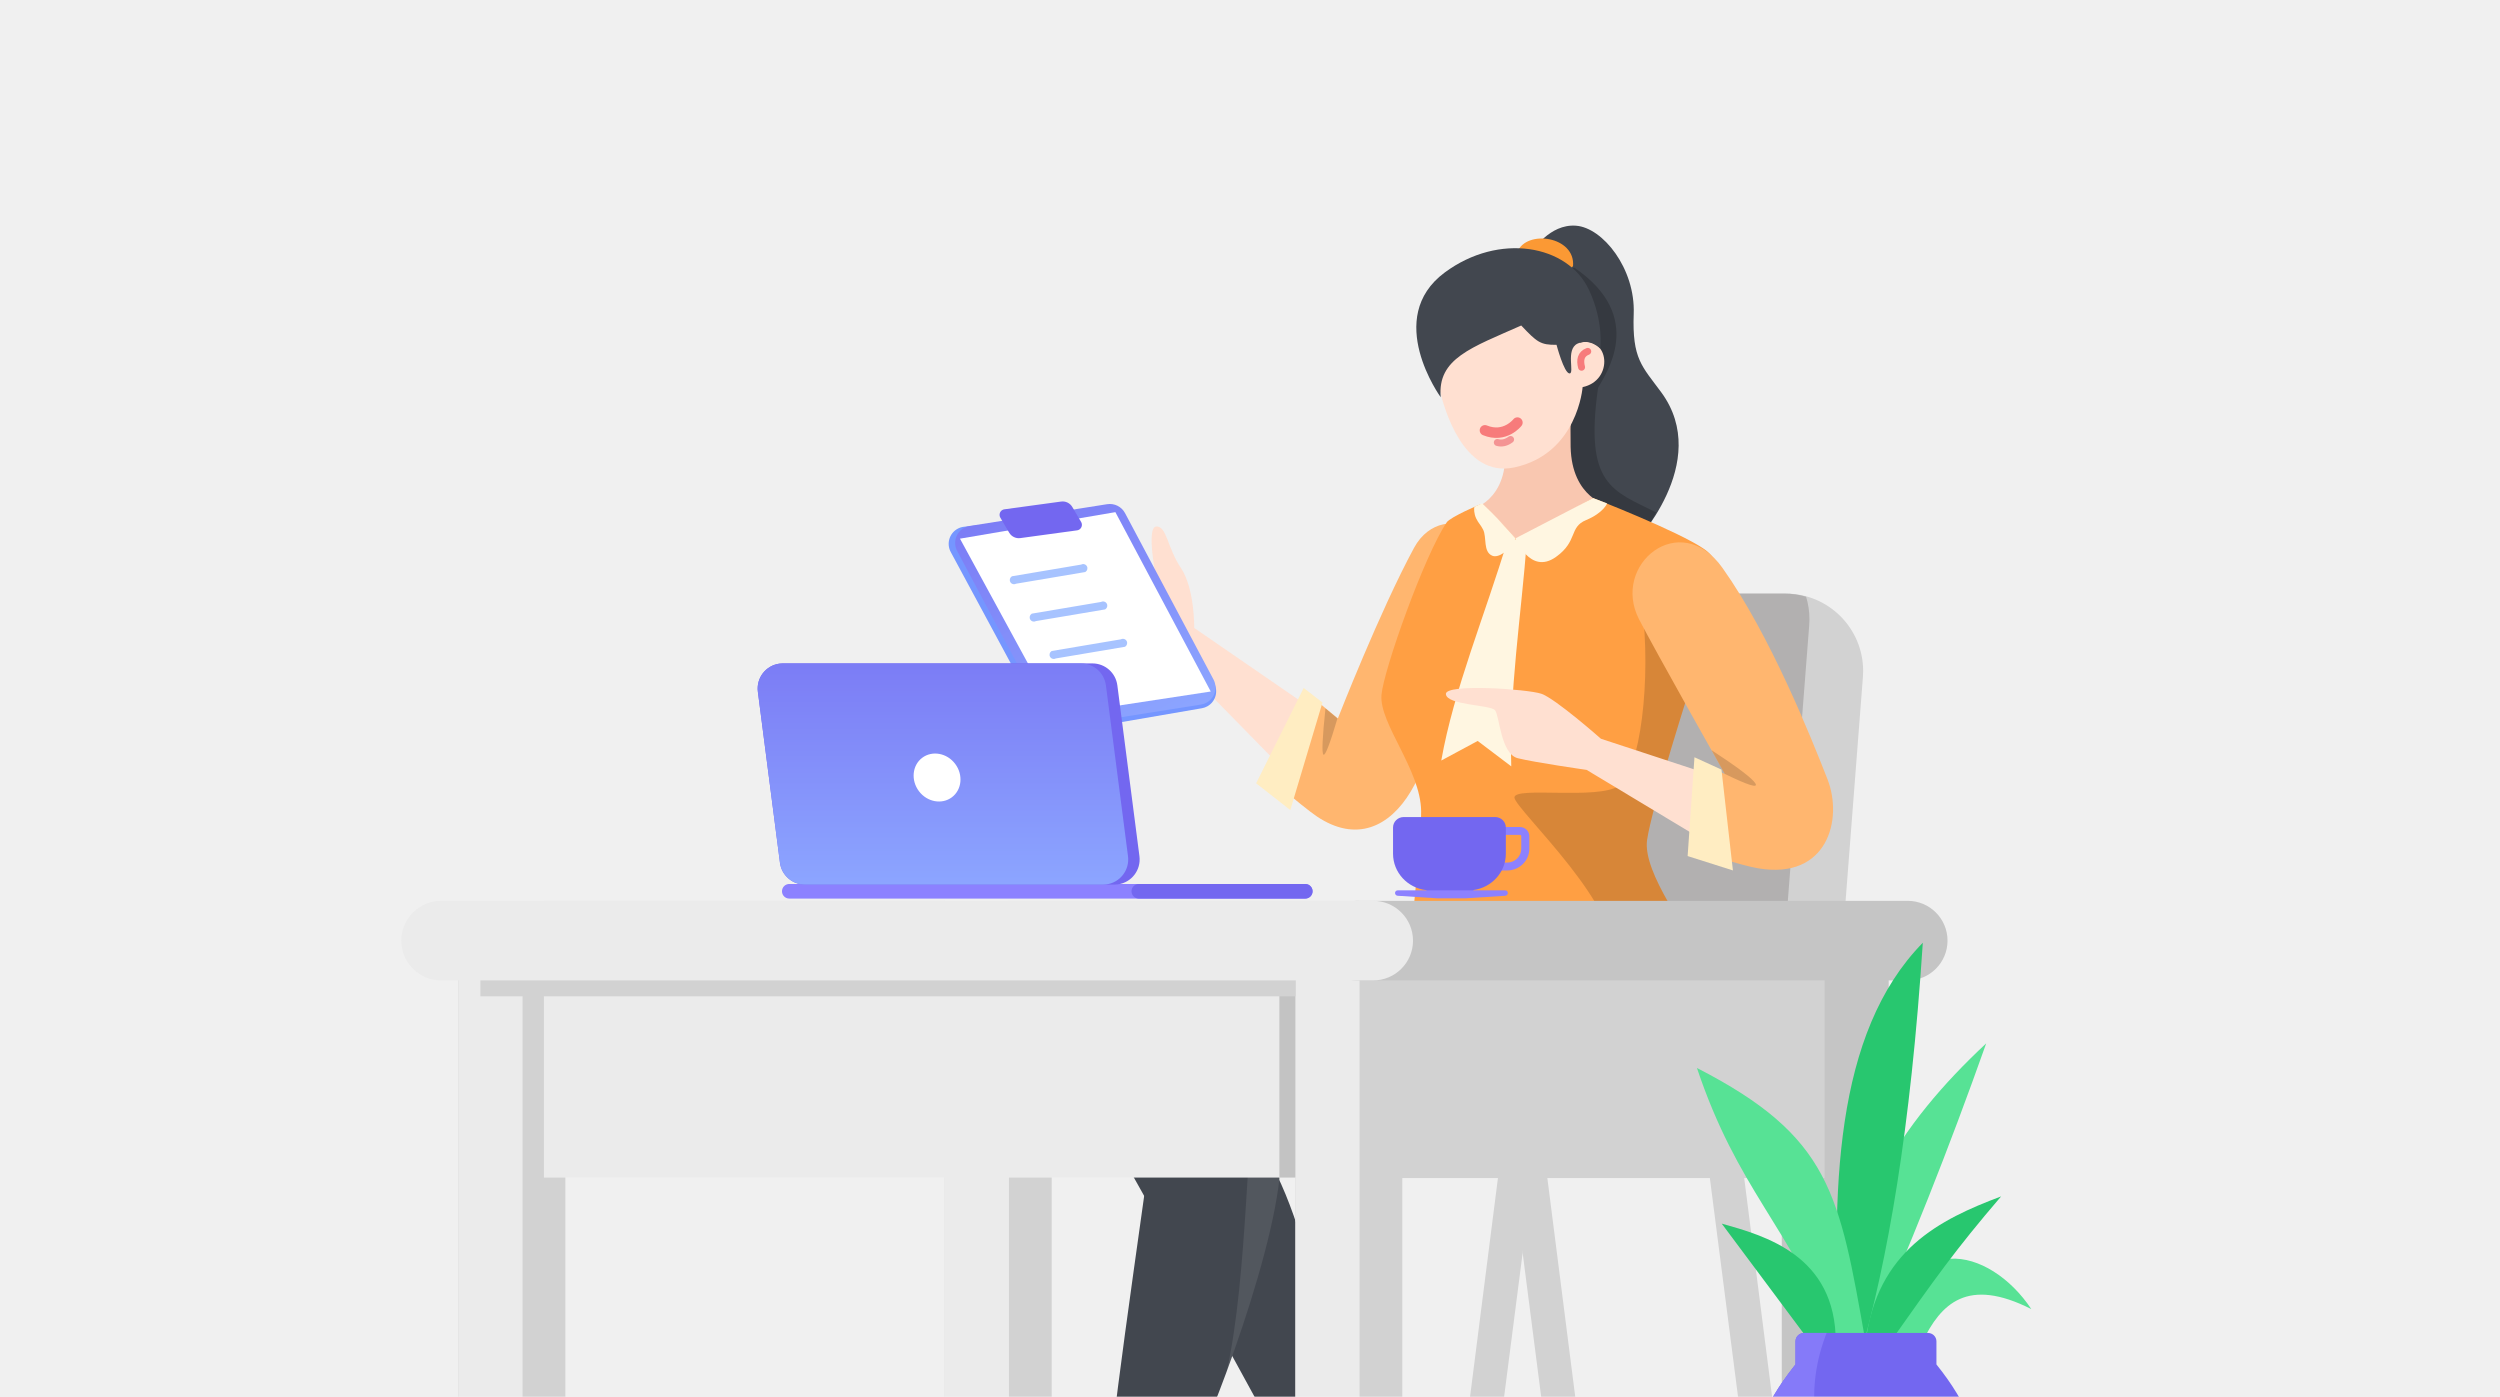
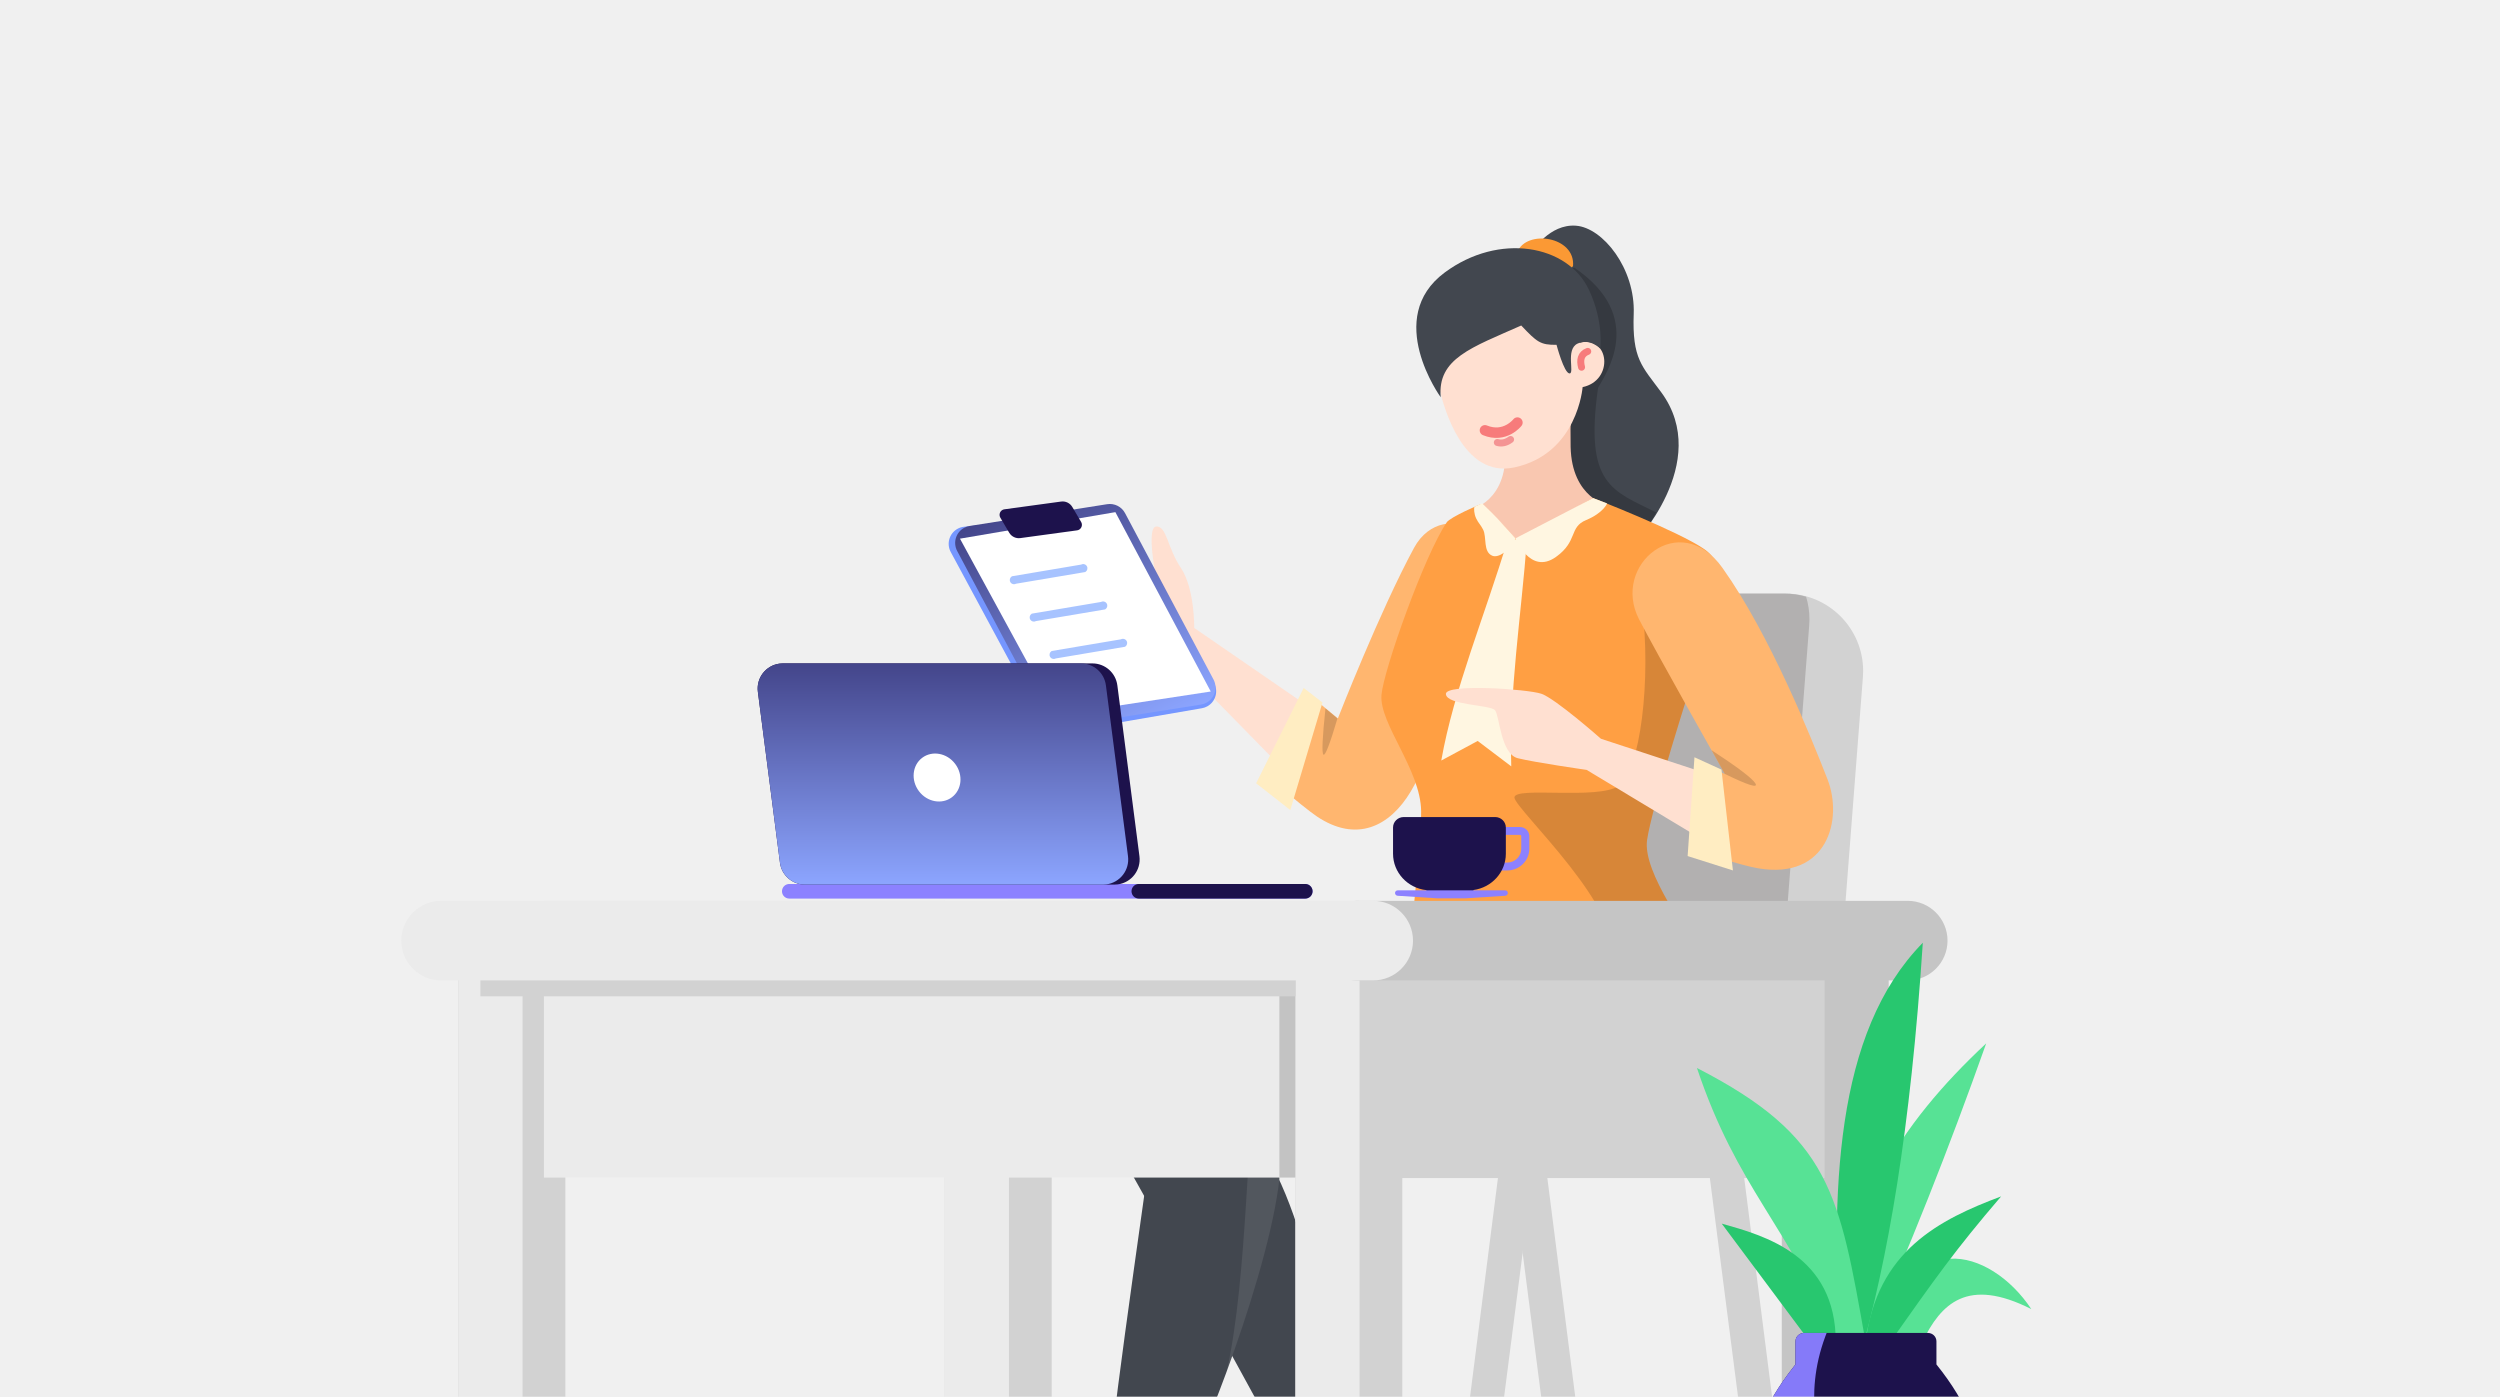
<svg xmlns="http://www.w3.org/2000/svg" xmlns:xlink="http://www.w3.org/1999/xlink" width="358px" height="200px" viewBox="0 0 358 200" version="1.1">
  <defs>
    <path d="M6,0 L352,0 C355.314,-6.08718376e-16 358,2.686 358,6 L358,200 L358,200 L0,200 L0,6 C-4.05812251e-16,2.686 2.686,6.08718376e-16 6,0 Z" id="path-1" />
    <linearGradient x1="68.669%" y1="-53.107%" x2="68.669%" y2="100%" id="linearGradient-3">
-       <stop stop-color="#7367F0" offset="0%" />
+       <stop stop-color="#1d124c" offset="0%" />
      <stop stop-color="#8CA5FF" offset="100%" />
    </linearGradient>
    <linearGradient x1="68.669%" y1="-53.107%" x2="68.669%" y2="100%" id="linearGradient-4">
-       <stop stop-color="#7367F0" offset="0%" />
+       <stop stop-color="#1d124c" offset="0%" />
      <stop stop-color="#8CA5FF" offset="100%" />
    </linearGradient>
    <path d="M7.952,0.064 L25.69,0.064 C26.366,0.064 26.914,0.603 26.914,1.268 L26.914,4.578 C31.399,10.144 33.642,15.71 33.642,21.277 C33.642,26.672 31.727,32.066 27.896,37.461 C27.668,37.784 27.293,37.976 26.894,37.976 L6.749,37.976 C6.349,37.976 5.975,37.784 5.746,37.461 C1.915,32.066 0,26.672 0,21.277 C0,15.815 2.159,10.354 6.477,4.893 L6.728,4.578 L6.728,1.268 C6.728,0.603 7.276,0.064 7.952,0.064 Z" id="path-5" />
  </defs>
  <g id="📝-Pages-New" stroke="none" stroke-width="1" fill="none" fill-rule="evenodd">
    <g id="Knowledge-Base" transform="translate(-670, -791)">
      <g id="Illustration" transform="translate(670, 791)">
        <mask id="mask-2" fill="white">
          <use xlink:href="#path-1" />
        </mask>
        <g id="Mask" />
        <g mask="url(#mask-2)">
          <g transform="translate(57, 30)">
            <g id="Chair4" transform="translate(121, 55)">
              <polygon id="Path" fill="#D2D2D2" points="38.077 71.363 28.831 143.879 33.679 143.815 42.925 72.042" />
              <polygon id="Path" fill="#D2D2D2" transform="translate(44.20678, 107.6211) scale(-1, 1) translate(-44.20678, -107.6211) " points="46.406 71.363 37.159 143.879 42.007 143.815 51.254 72.042" />
              <polygon id="Path" fill="#D2D2D2" transform="translate(72.39661, 107.6211) scale(-1, 1) translate(-72.39661, -107.6211) " points="74.596 71.363 65.349 143.879 70.197 143.815 79.444 72.042" />
              <path d="M0,75.186 C-5.12399906e-16,71.002 3.392,67.61 7.576,67.61 L36.218,67.61 C41.936,67.61 46.717,63.261 47.256,57.568 L51.76,10.042 C52.299,4.349 57.08,2.82683167e-15 62.798,0 L77.715,0 C83.839,6.51445281e-16 88.803,4.964 88.803,11.088 C88.803,11.374 88.792,11.659 88.77,11.944 L84.08,72.53 C83.633,78.304 78.817,82.762 73.025,82.762 L7.576,82.762 C3.392,82.762 5.12399906e-16,79.37 0,75.186 Z" id="Path" fill="#D2D2D2" />
              <path d="M77.51,-2.27373675e-13 C78.594,-2.27572851e-13 79.642,0.156 80.632,0.446 C80.945,1.469 81.113,2.555 81.113,3.68 C81.113,3.966 81.102,4.253 81.079,4.538 L76.394,64.893 C75.946,70.666 71.13,75.123 65.339,75.123 L0.071,75.123 L0.001,75.122 C0,75.073 9.36073955e-17,75.024 0,74.974 C6.90201459e-15,70.801 3.383,67.418 7.556,67.418 L36.107,67.418 C41.825,67.418 46.605,63.071 47.146,57.379 L51.645,10.039 C52.185,4.347 56.965,-2.24547053e-13 62.683,-2.27373675e-13 L77.51,-2.27373675e-13 Z" id="Combined-Shape" fill="#B2B0B0" />
            </g>
            <g id="Wom3.4" transform="translate(143, 100) scale(-1, 1) translate(-143, -100) translate(80, 0)">
              <g id="LLeg" transform="translate(28.09581, 104.5721)" fill="#42474F">
                <path d="M15.558,0.024 C22.487,0.333 61.05,8.844 68.057,10.29 C75.063,11.737 80.986,19.561 75.644,28.622 C69.643,38.793 54.16,67.679 50.401,74.191 C48.54,77.414 39.154,75.607 41.359,70.197 C45.469,60.113 47.378,34.78 57.857,25.544 C57.857,25.544 22.616,31.664 7.393,24.653 C-3.67,19.557 -1.167,-0.722 15.558,0.024 Z" id="Path" />
              </g>
              <g id="LArm" transform="translate(48.23367, 44.95087)">
                <path d="M43.754,14.969 C43.754,14.969 43.676,9.343 45.648,6.403 C47.62,3.463 47.698,0.34 49.191,0.442 C50.683,0.544 49.205,7.803 49.205,7.803 C49.205,7.803 51.099,7.081 52.459,6.168 C53.82,5.255 57.945,0.753 58.909,1.551 C60.543,2.91 57.911,10.578 56.477,12.111 C55.038,13.644 47.179,18.687 47.179,18.687 L27.93,38.329 L24.316,28.35 L43.754,14.969 Z" id="Path" fill="#FFE0D1" />
                <path d="M1.174,13.114 C4.398,20.574 10.299,34.278 12.732,38.367 C15.781,43.487 20.589,45.743 26.218,41.944 C27.214,41.272 29.23,39.651 32.266,37.082 L26.756,24.982 C24.374,26.944 23.183,27.925 23.183,27.925 C23.183,27.925 17.134,12.452 12.268,3.488 C8.054,-4.267 -3.732,1.772 1.174,13.114 Z" id="Path" fill="#FFB66F" />
                <path d="M23.245,27.933 C24.328,31.599 24.996,33.326 25.249,33.114 C25.503,32.902 25.406,30.696 24.959,26.496 L23.245,27.933 Z" id="Path" fill-opacity="0.16" fill="#000000" />
                <polygon id="Path-65" fill="#FFEDC2" points="25.387 25.652 29.994 41.05 34.888 37.217 28.077 23.567" />
              </g>
              <g id="Head" transform="translate(19.60132, 0)">
                <g id="Group-21" transform="translate(17.13841, 26.00611) rotate(12) translate(-17.13841, -26.00611) translate(4.638413, 2.506106)">
                  <path d="M15.016,2.524 C15.016,2.524 11.819,-0.875 8.127,0.216 C4.434,1.306 1.095,7.99 2.68,14.273 C4.258,20.557 3.073,21.85 1.159,26.085 C-3.983,37.477 9.656,46.638 9.656,46.638 L24.522,43.484 L19.211,15.738 L15.016,2.524 Z" id="Path" fill="#42474F" />
                  <path d="M9.606,6.059 C0.946,15.119 8.457,21.904 9.872,23.571 C14.734,36.855 10.866,38.412 5.454,42.76 L8.364,46.078 L16.706,42.599 L16.438,5.331 L9.606,6.059 Z" id="Path-50" fill-opacity="0.199" fill="#000000" />
                </g>
                <path d="M13.051,42.433 C13.051,42.433 18.329,41.374 18.485,33.986 C18.642,26.597 17.773,24.075 17.773,24.075 L27.726,23.895 C27.726,23.895 27.835,32.13 27.836,35.109 C27.841,42.351 33.426,43.191 33.426,43.191 C33.426,43.191 32.265,48.92 23.246,49.426 C16.204,49.822 13.051,42.433 13.051,42.433 Z" id="Path" fill="#F9C7B0" />
                <g id="Group-20" transform="translate(27.08848, 21.33915) rotate(12) translate(-27.08848, -21.33915) translate(13.58848, 5.339154)">
                  <path d="M1.995,4.913 C0.754,0.819 7.424,-1.657 9.383,1.292 C9.383,1.292 10.344,4.087 8.341,5.683 C5.631,7.835 1.995,4.913 1.995,4.913 Z" id="Path" fill="#FB9934" />
                  <path d="M3.36,15.846 C-1.08,15.674 -0.356,22.161 4.257,22.152 C4.257,22.152 6.936,31.367 16.237,31.367 C23.791,31.367 24.282,20.627 24.351,18.484 C24.425,16.2 24.434,8.695 24.434,8.695 L3.187,8.685 L3.36,15.846 Z" id="Path" fill="#FFE0D1" />
                  <path d="M5.69,19.846 C6.446,19.639 6.651,15.451 6.651,15.451 C8.913,15.003 9.311,14.493 11.02,11.694 C18.613,13.309 23.767,13.802 24.434,19.35 C24.434,19.35 30.136,6.54 20.146,1.987 C11.358,-2.013 2.087,1.745 0.469,8.729 C-0.677,13.659 0.637,17.28 0.637,17.28 C0.637,17.28 1.788,15.451 3.677,15.908 C5.567,16.365 4.934,20.052 5.69,19.846 Z" id="Path" fill="#42474F" />
                  <path d="M14.608,24.436 C14.608,24.436 16.137,26.901 19.119,26.027" id="Path" stroke="#F77B7B" stroke-width="1.5" stroke-linecap="round" transform="translate(16.86349, 25.32509) rotate(-18) translate(-16.86349, -25.32509) " />
                  <path d="M15.903,27.378 C16.603,27.671 17.267,27.671 17.848,27.334" id="Path" stroke="#F49494" stroke-linecap="round" transform="translate(16.87519, 27.46345) rotate(2) translate(-16.87519, -27.46345) " />
                  <path d="M3.565,19.444 C3.844,18.44 3.72,17.563 2.721,17.162" id="Path-8" stroke="#F77B7B" stroke-linecap="round" transform="translate(3.207757, 18.30307) rotate(-13) translate(-3.207757, -18.30307) " />
                </g>
              </g>
              <g id="Group-19" transform="translate(16.70562, 41.32406)">
                <path d="M34.241,0.88 C34.362,0.874 38.619,2.737 39.109,3.456 C42.302,8.137 48.165,24.612 48.466,28.186 C48.807,32.308 42.859,38.875 42.786,44.843 C42.721,50.812 45.33,68.784 44.318,70.463 C43.314,72.141 36.716,80.116 35.339,80.148 C33.955,80.181 32.921,75.994 30.824,76.085 C28.735,76.176 24.379,81.727 22.501,81.688 C20.631,81.647 1.248,69.377 2.729,65.882 C4.219,62.386 11.134,53.698 10.429,48.935 C9.733,44.173 4.171,26.592 2.163,20.609 C0.163,14.625 -1.448,9.859 2.284,7.284 C6.017,4.71 18.161,0 18.161,0 L29.035,6.078 C29.035,6.078 33.61,0.91 34.241,0.88 Z" id="Path" fill="#FF9F43" />
                <path d="M30.375,5.909 C33.636,16.745 38.112,27.423 39.904,37.585 L34.69,34.778 L29.881,38.419 C30.221,27.854 28.446,16.762 27.63,5.909 L30.375,5.909 Z" id="Path" fill="#FFF6E1" />
                <path d="M11.326,14.23 L11.202,15.106 C9.741,25.988 11.47,39.194 14.467,41.208 C17.525,43.265 29.43,41.247 29.43,42.875 C29.43,44.504 12.978,59.43 15.679,66.566 C17.164,70.489 16.667,73.978 14.187,77.033 L13.468,76.549 C7.848,72.741 1.883,67.879 2.729,65.882 C4.219,62.386 11.134,53.698 10.429,48.935 C9.761,44.363 4.608,27.978 2.42,21.381 L1.723,19.289 C0.913,16.837 0.239,14.615 0.076,12.698 L0.579,12.373 C8.614,7.226 12.197,7.845 11.326,14.23 L11.326,14.23 Z" id="Path" fill-opacity="0.16" fill="#000000" />
                <path d="M16.154,0.767 L18.161,0 L29.274,5.763 C29.274,5.763 27.184,11.076 23.484,8.43 C20.312,6.168 21.65,4.177 19.164,3.15 C16.687,2.123 16.154,0.767 16.154,0.767 Z" id="Path" fill="#FFF6E1" />
                <path d="M29.274,5.763 C30.079,7.551 31.717,8.596 32.563,8.271 C33.961,7.734 33.361,5.597 33.912,4.518 C34.306,3.752 34.561,3.636 34.906,2.917 C35.227,2.257 35.24,1.466 35.158,1.247 L34.065,0.751 C33.063,1.694 32.329,2.417 31.863,2.917 C31.283,3.541 30.419,4.49 29.274,5.763 Z" id="Path" fill="#FFF6E1" />
              </g>
              <g id="RArm" transform="translate(0, 47.66368)">
                <path d="M33.745,28.126 C33.745,28.126 40.288,22.348 42.29,21.678 C44.293,21.007 56.022,20.202 55.949,21.717 C55.864,23.34 49.564,23.247 48.912,24.045 C48.259,24.844 48.11,30.302 45.643,30.915 C43.18,31.528 35.798,32.584 35.798,32.584 L18.138,43.213 L17.383,33.501 L33.745,28.126 Z" id="Path" fill="#FFE0D1" />
                <path d="M16.341,3.661 C9.448,13.369 3.563,28.156 1.304,33.921 C-0.955,39.686 1.324,48.381 11.257,46.674 C12.375,46.482 14.188,46.001 16.696,45.23 L19.07,31.878 C17.029,32.733 16.008,33.161 16.008,33.161 C16.008,33.161 25.88,15.699 28.291,11.017 C32.318,3.2 22.412,-4.892 16.341,3.661 Z" id="Path" fill="#FFB66F" />
                <path d="M16.008,33.161 C12.665,34.79 11.204,35.247 11.624,34.53 C12.045,33.813 14.137,32.225 17.9,29.765 L16.008,33.161 Z" id="Path" fill-opacity="0.16" fill="#000000" />
                <polygon id="Path-64" fill="#FFEDC2" points="16.486 32.544 14.847 46.982 21.331 44.925 20.353 30.776" />
              </g>
              <g id="RLeg" transform="translate(15.94627, 101.5411)">
                <path d="M6.757,0.134 C-1.984,13.276 -1.129,22.783 9.321,28.653 C22.707,36.172 63.994,27.364 63.994,27.364 C63.994,27.364 63.262,33.248 63.994,38.496 C65.907,52.202 75.004,75.037 76.928,77.906 C79.59,81.874 87.697,78.881 87.85,75.577 C88.003,72.274 81.738,30.078 80.785,22.032 C79.838,13.985 76.846,12.816 68.106,10.617 C66.099,10.111 42.356,4.223 40.181,4.395 C27.723,5.378 16.581,3.957 6.757,0.134 Z" id="Path" fill="#42474F" />
                <path d="M16.28,26.462 C29.834,27.977 65.717,24.853 67.158,26.273 C68.534,27.628 68.304,51.208 71.391,64.855 C68.35,56.586 65.059,46.126 63.994,38.496 C63.262,33.248 63.994,27.364 63.994,27.364 L62.592,27.644 C55.277,29.062 21.363,35.15 9.321,28.653 C2.258,24.842 -0.475,18.942 1.123,10.952 C3.049,20.377 8.102,25.547 16.28,26.462 Z" id="Path" fill-opacity="0.192" fill="#FFFFFF" opacity="0.44" />
                <ellipse id="Oval" fill-opacity="0.192" fill="#FFFFFF" transform="translate(86.56548, 23.11196) rotate(13) translate(-86.56548, -23.11196) " cx="86.565" cy="23.112" rx="2.278" ry="4.168" />
                <ellipse id="Oval" fill-opacity="0.192" fill="#FFFFFF" transform="translate(75.93463, 20.45977) rotate(-16) translate(-75.93463, -20.45977) " cx="75.935" cy="20.46" rx="3.037" ry="4.547" />
              </g>
            </g>
            <g id="Example-Task1" transform="translate(97.77145, 58.16383) rotate(-28) translate(-97.77145, -58.16383) translate(85.27145, 37.16383)">
              <g id="Group-3" transform="translate(-0, -0)">
                <path d="M3.716,1.906 L22.562,9.467 C23.474,9.833 24.082,10.706 24.108,11.688 L24.819,38.439 C24.855,39.799 23.781,40.931 22.421,40.967 C22.137,40.975 21.855,40.933 21.585,40.845 L2.19,34.461 C1.184,34.13 0.502,33.193 0.496,32.135 L0.334,4.207 C0.326,2.846 1.423,1.737 2.784,1.729 C3.103,1.727 3.42,1.787 3.716,1.906 Z" id="Rectangle" fill="#7596FF" fill-rule="nonzero" />
                <path d="M4.482,2.186 L23.325,8.676 C24.32,9.019 24.987,9.954 24.987,11.006 L24.987,37.988 C24.987,39.348 23.884,40.452 22.523,40.452 C22.25,40.452 21.979,40.406 21.72,40.317 L2.877,33.827 C1.883,33.484 1.216,32.549 1.216,31.497 L1.216,4.515 C1.216,3.155 2.319,2.051 3.68,2.051 C3.953,2.051 4.224,2.097 4.482,2.186 Z" id="Rectangle" fill="url(#linearGradient-3)" />
                <polygon id="Rectangle" fill="#FFFFFF" fill-rule="nonzero" points="2.399 3.14 23.831 10.235 23.831 39.326 2.691 31.91" />
-                 <path d="M9.99,2.414 L17.686,5.25 C18.291,5.473 18.703,6.037 18.731,6.682 L18.84,9.177 C18.859,9.618 18.517,9.992 18.075,10.011 C17.969,10.016 17.863,9.999 17.764,9.962 L10.068,7.126 C9.463,6.903 9.051,6.339 9.023,5.695 L8.914,3.199 C8.895,2.758 9.238,2.384 9.679,2.365 C9.785,2.361 9.891,2.377 9.99,2.414 Z" id="Rectangle" fill="#7367F0" fill-rule="nonzero" />
+                 <path d="M9.99,2.414 L17.686,5.25 C18.291,5.473 18.703,6.037 18.731,6.682 L18.84,9.177 C18.859,9.618 18.517,9.992 18.075,10.011 C17.969,10.016 17.863,9.999 17.764,9.962 L10.068,7.126 C9.463,6.903 9.051,6.339 9.023,5.695 L8.914,3.199 C8.895,2.758 9.238,2.384 9.679,2.365 C9.785,2.361 9.891,2.377 9.99,2.414 Z" id="Rectangle" fill="#1d124c" fill-rule="nonzero" />
                <path d="M15.985,14.567 C16.321,14.567 16.593,14.839 16.593,15.173 C16.593,15.484 16.358,15.74 16.056,15.775 L15.985,15.779 L6.456,12.605 C6.12,12.605 5.848,12.334 5.848,11.999 C5.848,11.688 6.083,11.432 6.385,11.397 L6.456,11.393 L15.985,14.567 Z" id="Path" fill="#A7C3FF" />
                <path d="M15.985,20.628 C16.321,20.628 16.593,20.899 16.593,21.234 C16.593,21.545 16.358,21.801 16.056,21.836 L15.985,21.84 L6.456,18.666 C6.12,18.666 5.848,18.394 5.848,18.06 C5.848,17.749 6.083,17.493 6.385,17.458 L6.456,17.454 L15.985,20.628 Z" id="Path" fill="#A7C3FF" />
                <path d="M15.985,26.689 C16.321,26.689 16.593,26.96 16.593,27.295 C16.593,27.605 16.358,27.862 16.056,27.897 L15.985,27.901 L6.456,24.726 C6.12,24.726 5.848,24.455 5.848,24.12 C5.848,23.809 6.083,23.553 6.385,23.518 L6.456,23.514 L15.985,26.689 Z" id="Path" fill="#A7C3FF" />
              </g>
            </g>
            <g id="Group-26" transform="translate(0, 99)">
              <g id="Group-25" transform="translate(8.649351, 0)">
                <polygon id="Rectangle" fill="#D2D2D2" points="69.648 3.799 84.956 3.799 84.956 100.493 69.648 100.493" />
                <polygon id="Rectangle" fill="#EBEBEB" points="69.648 -1.78512303e-13 78.833 -1.78512303e-13 78.833 100.493 69.648 100.493" />
                <polygon id="Rectangle" fill="#D2D2D2" points="1.05161699e-15 3.799 75.777 3.799 75.777 32.801 15.308 32.801 15.308 100.493 1.05161699e-15 100.493" />
                <polygon id="Rectangle" fill="#EBEBEB" points="1.01974981e-15 3.799 9.185 3.799 9.185 100.493 1.01974981e-15 100.493" />
              </g>
              <g id="Group-25">
                <polygon id="Rectangle" fill="#C5C5C5" points="198.15 3.799 213.459 3.799 213.459 100.493 198.15 100.493" />
                <polygon id="Rectangle" fill="#D2D2D2" points="128.503 3.799 204.28 3.799 204.28 39.699 143.811 39.699 143.811 100.493 128.503 100.493" />
                <polygon id="Rectangle" fill="#EBEBEB" points="20.89 -2.81575148e-13 137.599 -4.04882098e-13 137.599 39.628 20.89 39.628" />
                <polygon id="Rectangle" fill="#C3C3C3" points="126.207 3.799 135.392 3.799 135.392 39.628 126.207 39.628" />
                <polygon id="Rectangle" fill="#EBEBEB" points="128.503 3.799 137.688 3.799 137.688 100.493 128.503 100.493" />
                <path d="M137.299,0 L216.186,0 C219.333,2.97461293e-15 221.885,2.551 221.885,5.698 C221.885,8.845 219.333,11.396 216.186,11.396 L137.299,11.396 C134.152,11.396 131.601,8.845 131.601,5.698 C131.601,2.551 134.152,5.7810075e-16 137.299,0 Z" id="Rectangle" fill="#C5C5C5" />
                <polygon id="Rectangle" fill="#D2D2D2" points="11.794 2.279 128.503 2.279 128.503 13.676 11.794 13.676" />
                <path d="M6.164,-1.78139615e-14 L139.644,-1.78139615e-14 C142.791,6.58155786e-15 145.342,2.551 145.342,5.698 C145.342,8.845 142.791,11.396 139.644,11.396 L6.164,11.396 C3.017,11.396 0.466,8.845 0.466,5.698 C0.466,2.551 3.017,-1.90122176e-14 6.164,-1.78139615e-14 Z" id="Rectangle" fill="#EBEBEB" />
              </g>
            </g>
            <g id="Cup" transform="translate(152, 93) scale(-1, 1) translate(-152, -93) translate(142, 87)">
              <path d="M5.196,1.431 L1.346,1.431 C0.603,1.431 0,2.018 0,2.743 L0,4.541 C0,6.259 1.428,7.651 3.19,7.651 L5.196,7.651 C5.514,7.651 5.773,7.4 5.773,7.089 C5.773,6.778 5.514,6.526 5.196,6.526 L3.19,6.526 C2.065,6.526 1.154,5.638 1.154,4.541 L1.154,2.743 C1.154,2.64 1.24,2.556 1.346,2.556 L5.196,2.556 C5.514,2.556 5.773,2.304 5.773,1.993 C5.773,1.683 5.514,1.431 5.196,1.431 Z" id="Path" fill="#8C81FF" />
-               <path d="M17.979,0 C18.828,0 19.517,0.672 19.517,1.5 L19.517,5.25 C19.517,7.95 17.427,10.174 14.738,10.467 L14.737,11.25 L8.003,11.25 L8.003,10.45 C5.382,10.096 3.363,7.903 3.363,5.25 L3.363,1.5 C3.363,0.672 4.052,0 4.902,0 L17.979,0 Z" id="Path" fill="#7367F0" />
+               <path d="M17.979,0 C18.828,0 19.517,0.672 19.517,1.5 L19.517,5.25 C19.517,7.95 17.427,10.174 14.738,10.467 L14.737,11.25 L8.003,11.25 L8.003,10.45 C5.382,10.096 3.363,7.903 3.363,5.25 L3.363,1.5 C3.363,0.672 4.052,0 4.902,0 L17.979,0 Z" id="Path" fill="#1d124c" />
              <path d="M3.452,10.5 L18.856,10.5 C19.063,10.5 19.231,10.668 19.231,10.875 C19.231,11.086 19.067,11.261 18.857,11.274 L13.196,11.641 L13.196,11.641 L9.157,11.641 L3.451,11.274 C3.241,11.261 3.077,11.086 3.077,10.875 C3.077,10.668 3.245,10.5 3.452,10.5 Z" id="Rectangle" fill="#8C81FF" />
            </g>
            <g id="FacingBack-Laptop3" transform="translate(51, 65)">
              <path d="M5.027,31.585 L78.915,31.585 C79.493,31.585 79.961,32.053 79.961,32.631 C79.961,33.209 79.493,33.677 78.915,33.677 L5.027,33.677 C4.45,33.677 3.981,33.209 3.981,32.631 C3.981,32.053 4.45,31.585 5.027,31.585 Z" id="Rectangle" fill="#8C81FF" />
-               <path d="M55.078,31.585 L78.915,31.585 C79.493,31.585 79.961,32.053 79.961,32.631 C79.961,33.209 79.493,33.677 78.915,33.677 L55.078,33.677 C54.5,33.677 54.032,33.209 54.032,32.631 C54.032,32.053 54.5,31.585 55.078,31.585 Z" id="Rectangle" fill="#7367F0" />
-               <path d="M4.095,0 L48.433,0 C50.243,-7.76541381e-16 51.772,1.344 52.004,3.138 L55.168,27.614 C55.423,29.586 54.031,31.391 52.059,31.646 C51.906,31.665 51.752,31.675 51.597,31.675 L7.26,31.675 C5.45,31.675 3.921,30.332 3.689,28.537 L0.525,4.062 C0.27,2.09 1.662,0.285 3.634,0.03 C3.787,0.01 3.941,2.8351131e-17 4.095,0 Z" id="Rectangle" fill="#7367F0" />
+               <path d="M55.078,31.585 L78.915,31.585 C79.493,31.585 79.961,32.053 79.961,32.631 C79.961,33.209 79.493,33.677 78.915,33.677 L55.078,33.677 C54.5,33.677 54.032,33.209 54.032,32.631 C54.032,32.053 54.5,31.585 55.078,31.585 Z" id="Rectangle" fill="#1d124c" />
+               <path d="M4.095,0 L48.433,0 C50.243,-7.76541381e-16 51.772,1.344 52.004,3.138 L55.168,27.614 C55.423,29.586 54.031,31.391 52.059,31.646 C51.906,31.665 51.752,31.675 51.597,31.675 L7.26,31.675 C5.45,31.675 3.921,30.332 3.689,28.537 L0.525,4.062 C0.27,2.09 1.662,0.285 3.634,0.03 C3.787,0.01 3.941,2.8351131e-17 4.095,0 Z" id="Rectangle" fill="#1d124c" />
              <path d="M4.095,0 L46.795,0 C48.605,9.99815459e-16 50.133,1.344 50.366,3.138 L53.53,27.614 C53.785,29.586 52.393,31.391 50.421,31.646 C50.268,31.665 50.114,31.675 49.959,31.675 L7.26,31.675 C5.45,31.675 3.921,30.332 3.689,28.537 L0.525,4.062 C0.27,2.09 1.662,0.285 3.634,0.03 C3.787,0.01 3.941,1.36061876e-15 4.095,0 Z" id="Rectangle" fill="url(#linearGradient-4)" />
              <ellipse id="Oval" fill="#FFFFFF" transform="translate(26.18607, 16.34168) rotate(-37) translate(-26.18607, -16.34168) " cx="26.186" cy="16.342" rx="3.249" ry="3.536" />
            </g>
            <g id="Group-79" transform="translate(186, 105)">
              <g id="Group-86">
                <path d="M23.979,58.234 C30.346,43.991 36.13,29.363 41.424,14.412 C29.228,25.78 19.744,39.63 21.095,58.234 L23.979,58.234 Z" id="Path-113" fill="#57E295" />
                <path d="M20.586,59.721 C19.079,35.435 19.718,12.88 32.347,0 C30.605,26.665 27.346,45.45 23.219,59.721 L20.586,59.721 Z" id="Rectangle" fill="#28C76F" />
                <path d="M20.007,57.192 C12.951,40.221 5.861,35.356 2.45563569e-14,17.935 C19.181,27.771 20.383,35.893 24.148,57.192 L20.007,57.192 Z" id="Path-112" fill="#57E295" />
                <path d="M16.209,57.192 L3.551,40.221 C9.665,41.944 19.883,44.735 19.883,57.192 L16.209,57.192 Z" id="Path-114" fill="#28C76F" />
                <path d="M28.048,57.192 L32.271,57.192 C34.954,51.651 38.735,47.837 47.884,52.461 C41.887,43.427 29.583,40.694 28.048,57.192 Z" id="Path-116" fill="#57E295" />
                <path d="M24.164,57.192 L27.675,57.192 C34.12,48.078 36.891,44.106 43.56,36.323 C34.774,39.62 25.756,44.106 24.164,57.192 Z" id="Path-117" fill="#28C76F" />
              </g>
              <g id="Group-85" transform="translate(7.384615, 55.8125)">
                <mask id="mask-6" fill="white">
                  <use xlink:href="#path-5" />
                </mask>
-                 <use id="Rectangle" fill="#7367F0" xlink:href="#path-5" />
+                 <use id="Rectangle" fill="#1d124c" xlink:href="#path-5" />
                <path d="M-4.282,-0.978 L11.622,-0.978 C4.008,16.458 19.027,26.784 11.622,44.155 L-4.282,44.155 L-4.282,-0.978 Z" id="Rectangle" fill="#857AF9" mask="url(#mask-6)" />
              </g>
            </g>
          </g>
        </g>
      </g>
    </g>
  </g>
</svg>
